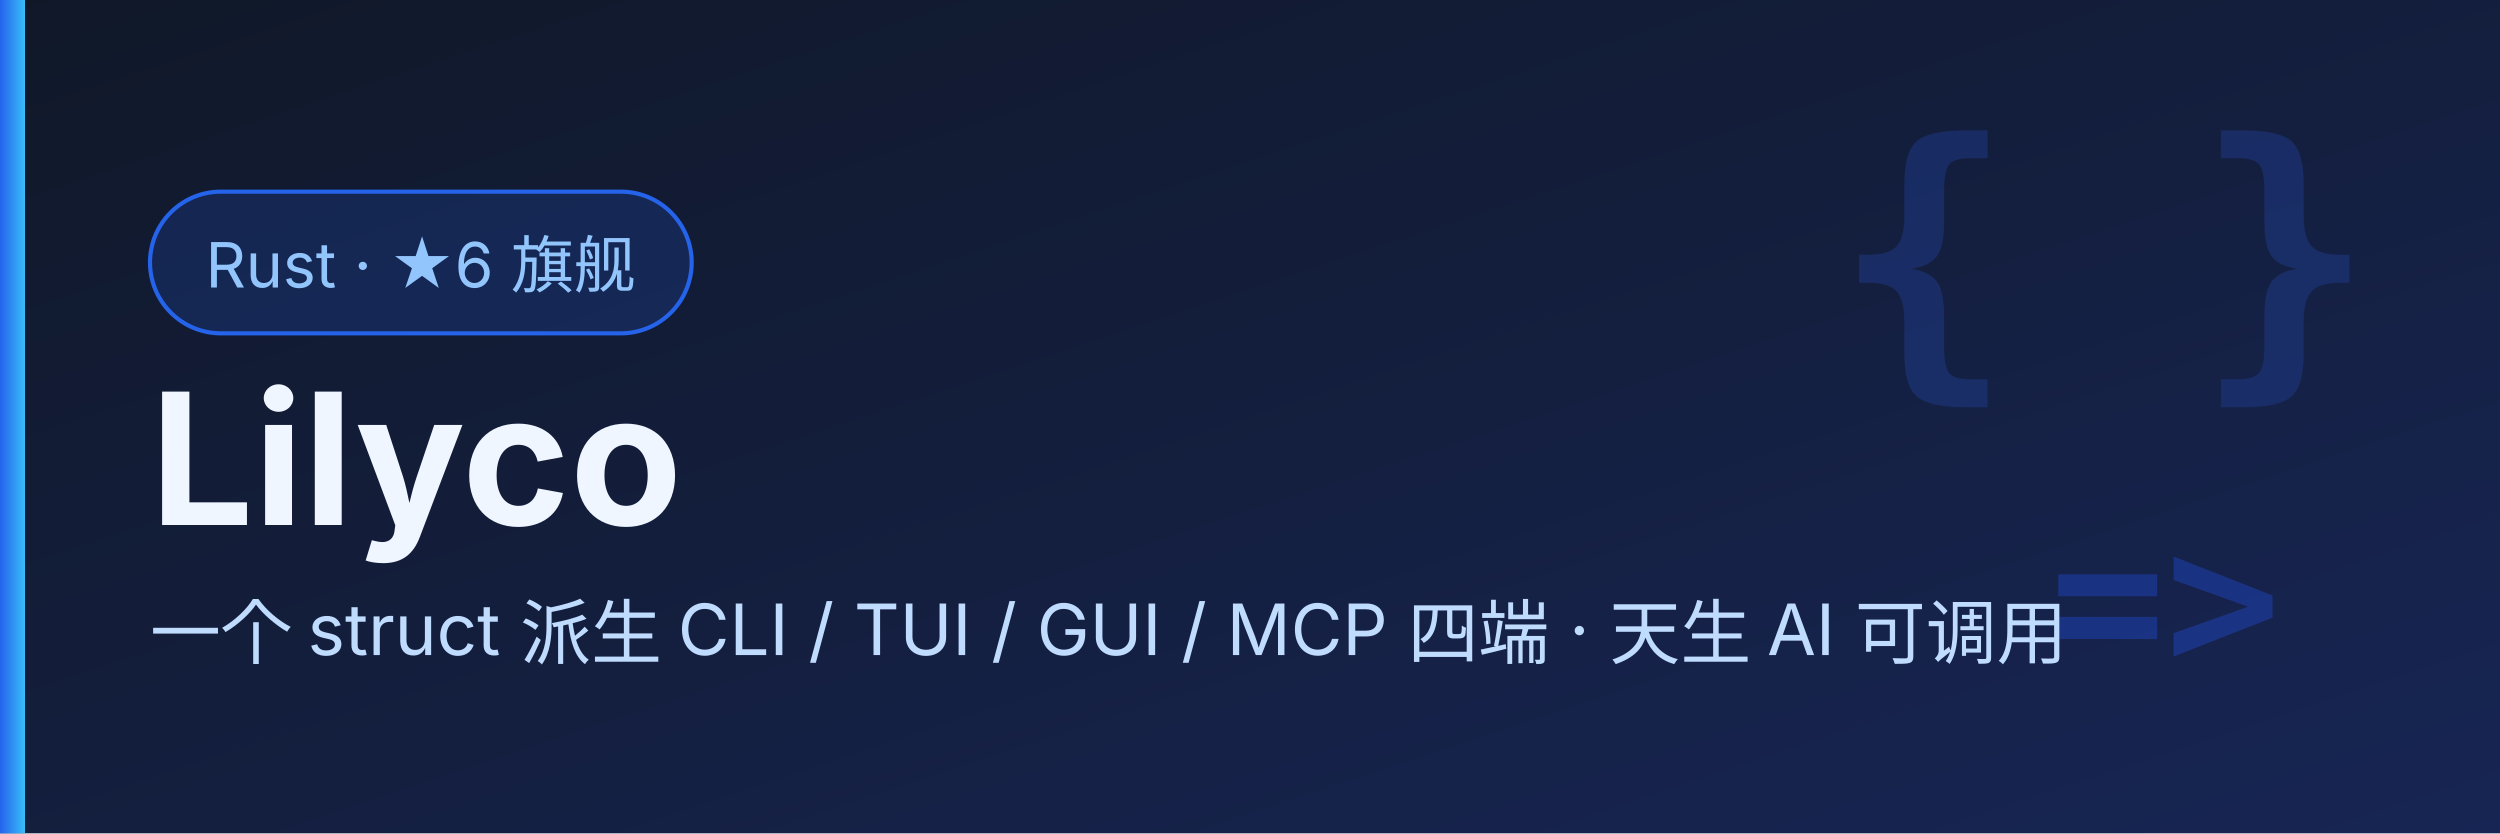
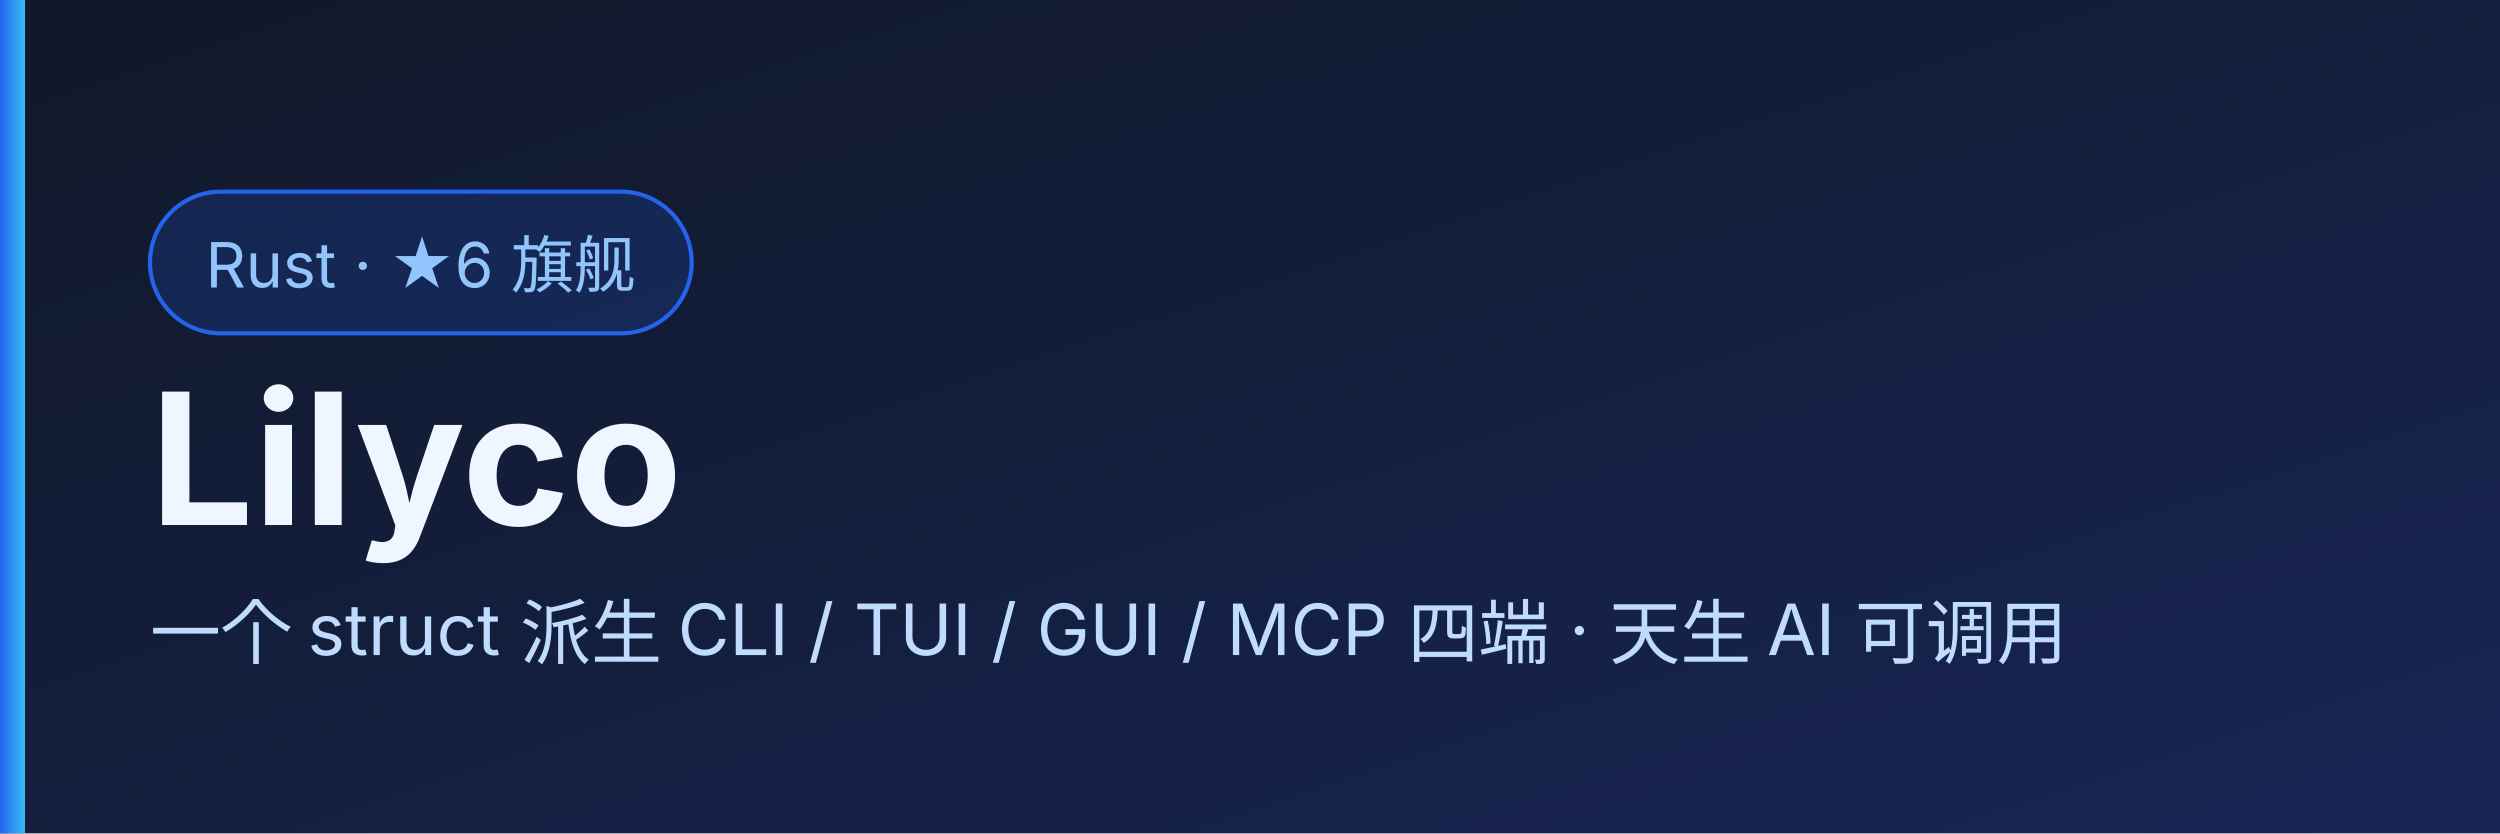
<svg xmlns="http://www.w3.org/2000/svg" viewBox="0 0 600 200" font-family="system-ui,-apple-system,'PingFang SC','Microsoft YaHei',sans-serif">
  <defs>
    <linearGradient id="bg" x1="0" y1="0" x2="1" y2="1">
      <stop offset="0" stop-color="#101828" />
      <stop offset="1" stop-color="#172554" />
    </linearGradient>
    <linearGradient id="ac" x1="0" y1="0" x2="1" y2="0">
      <stop offset="0" stop-color="#2563eb" />
      <stop offset="1" stop-color="#38bdf8" />
    </linearGradient>
  </defs>
  <rect width="600" height="200" fill="url(#bg)" />
-   <text x="440" y="86" font-size="72" font-weight="700" fill="#1e3a8a" opacity="0.5" font-family="Consolas,monospace">{ }</text>
-   <text x="492" y="160" font-size="46" font-weight="700" fill="#1e40af" opacity="0.55" font-family="Consolas,monospace">=&gt;</text>
  <rect x="0" y="0" width="6" height="200" fill="url(#ac)" />
  <rect x="36" y="46" height="34" rx="17" width="130" fill="rgba(37,99,235,.18)" stroke="#2563eb" />
  <text x="101" y="69" font-size="15" fill="#93c5fd" text-anchor="middle">Rust · ★6 旗舰</text>
  <text x="36" y="126" font-size="44" font-weight="700" fill="#eff6ff">Lilyco</text>
  <text x="36" y="158" font-size="17" fill="#bfdbfe">一个 struct 派生 CLI / TUI / GUI / MCP 四端 · 天生 AI 可调用</text>
</svg>
